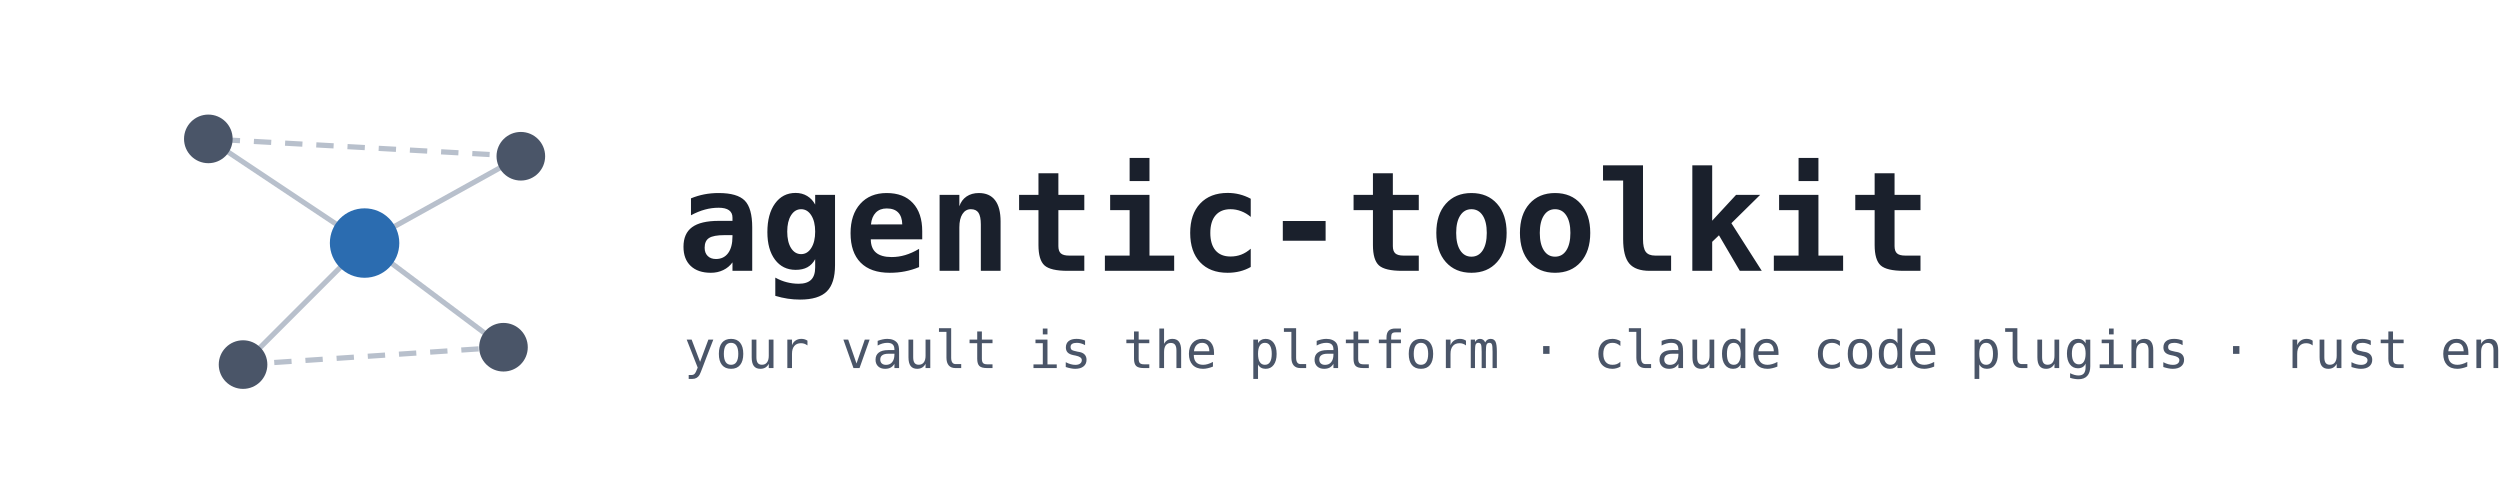
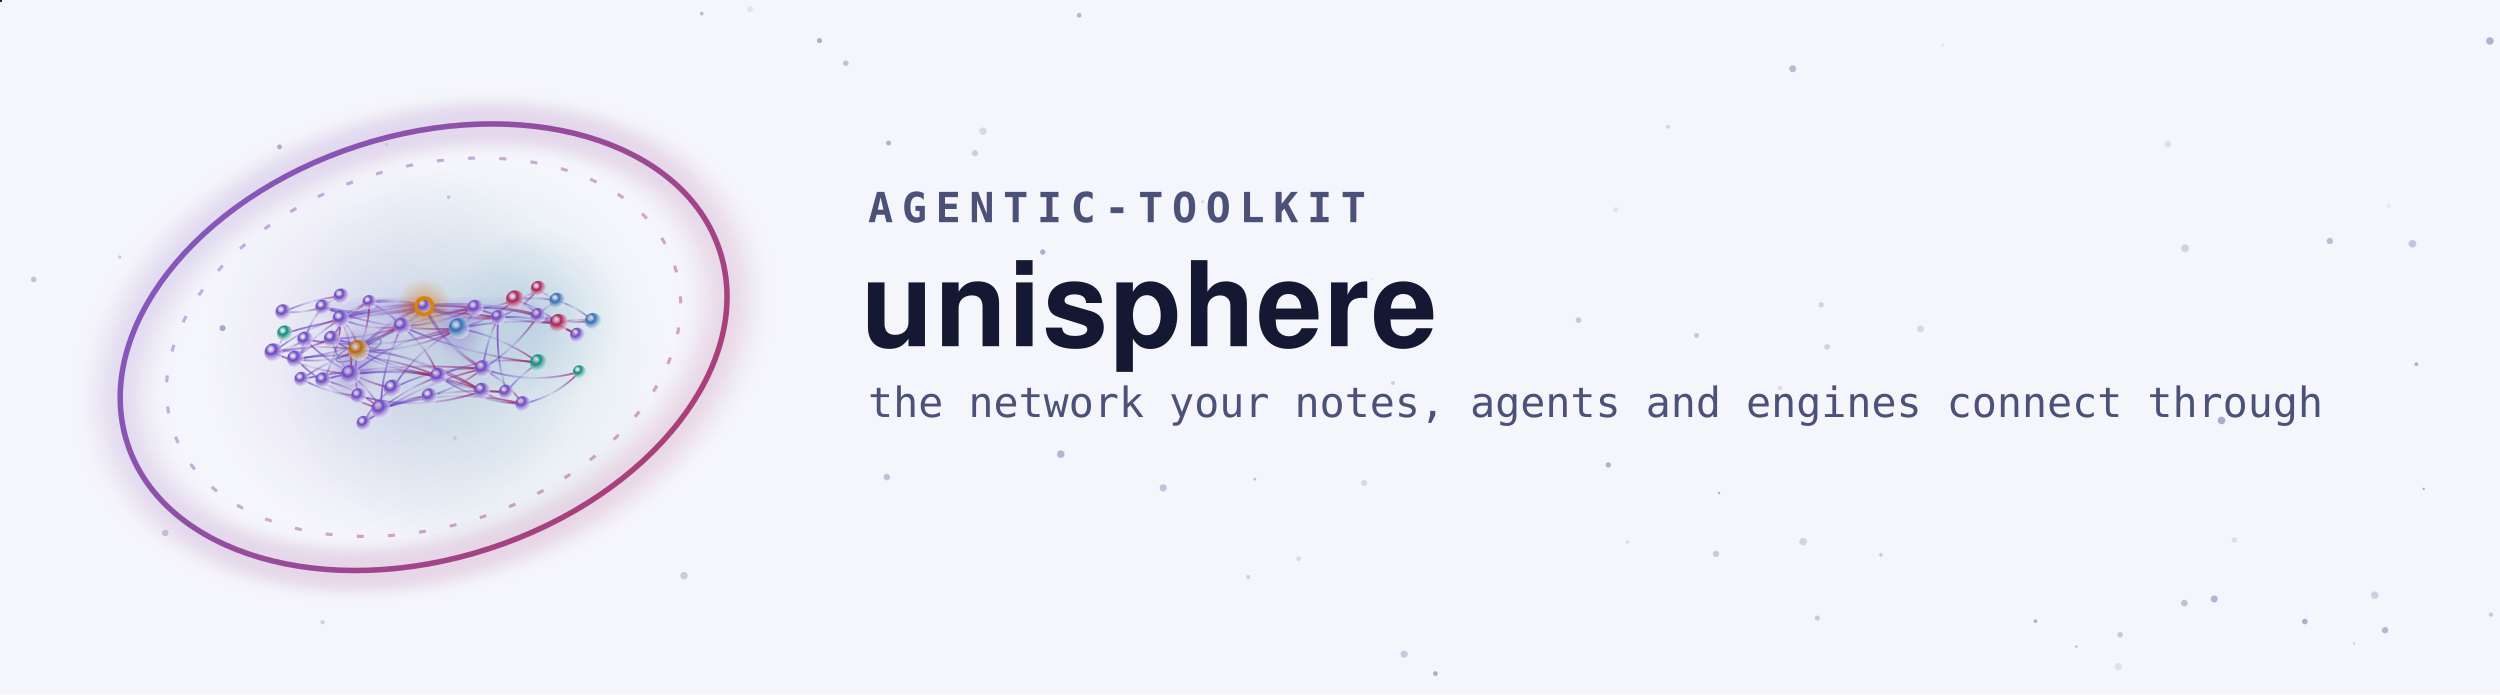
- <svg xmlns="http://www.w3.org/2000/svg" width="720" height="140" viewBox="0 0 720 140" role="img" aria-label="agentic-toolkit">
+ <svg xmlns="http://www.w3.org/2000/svg" width="720" height="200" viewBox="0 0 720 200" role="img" aria-label="unisphere: the network your notes, agents and engines connect through">
  <style>
-     .wire { stroke: #b8c0cc; stroke-width: 1.5; }
-     .wire-inferred { stroke: #b8c0cc; stroke-width: 1.5; stroke-dasharray: 5 4; }
-     .node { fill: #4a5568; }
-     .node-hub { fill: #2b6cb0; }
-     .wordmark { font: 700 40px ui-monospace, "SF Mono", Menlo, monospace; fill: #1a202c; }
-     .tagline { font: 400 15px ui-monospace, "SF Mono", Menlo, monospace; fill: #4a5568; }
+     :root { color-scheme: light; }
+     .bg { fill: #f5f6fb; }
+     .star { fill: #7d84ac; }
+     .ring-group { transform-origin: 122px 100px; }
+     .ring-group.cw { animation: spin 34s linear infinite; }
+     .ring-group.ccw { animation: spin 44s linear infinite reverse; }
+     .glow { animation: pulse 4.5s ease-in-out infinite alternate; }
+     .transit { animation: transit linear infinite; offset-rotate: 0deg; }
+     .word { font: 700 34px -apple-system, "SF Pro Display", "Helvetica Neue", Helvetica, Arial, sans-serif;
+              fill: #141833; letter-spacing: 0.4px; }
+     .kicker { font: 600 12px ui-monospace, "SF Mono", Menlo, monospace; fill: #4b5178;
+                letter-spacing: 2.5px; }
+     .tagline { font: 400 12px ui-monospace, "SF Mono", Menlo, monospace; fill: #4b5178; }
+     @keyframes spin { from { transform: rotate(0deg); } to { transform: rotate(360deg); } }
+     @keyframes pulse { from { opacity: 0.5; } to { opacity: 1; } }
+     @keyframes transit { from { offset-distance: 0%; opacity: 0; } 8% { opacity: 1; }
+                            92% { opacity: 1; } to { offset-distance: 100%; opacity: 0; } }
+     @media (prefers-reduced-motion: reduce) {
+       .ring-group, .glow, .transit { animation: none !important; }
+       .transit { opacity: 0.9; }
+     }
  </style>
-   <line class="wire" x1="60" y1="40" x2="105" y2="70" />
-   <line class="wire" x1="105" y1="70" x2="70" y2="105" />
-   <line class="wire" x1="105" y1="70" x2="150" y2="45" />
-   <line class="wire-inferred" x1="150" y1="45" x2="60" y2="40" />
-   <line class="wire-inferred" x1="70" y1="105" x2="145" y2="100" />
-   <line class="wire" x1="105" y1="70" x2="145" y2="100" />
-   <circle class="node" cx="60" cy="40" r="7" />
-   <circle class="node-hub" cx="105" cy="70" r="10" />
-   <circle class="node" cx="70" cy="105" r="7" />
-   <circle class="node" cx="150" cy="45" r="7" />
-   <circle class="node" cx="145" cy="100" r="7" />
-   <text class="wordmark" x="195" y="78">agentic-toolkit</text>
-   <text class="tagline" x="197" y="106">your vault is the platform · claude code plugins · rust engines</text>
+   <defs>
+     <linearGradient id="wormhole" x1="0" y1="0" x2="1" y2="1">
+       <stop offset="0%" stop-color="#6b46c1" />
+       <stop offset="100%" stop-color="#a81f57" />
+     </linearGradient>
+     <radialGradient id="core">
+       <stop offset="0%" stop-color="#d9820a" stop-opacity="0.55" />
+       <stop offset="100%" stop-color="#d9820a" stop-opacity="0" />
+     </radialGradient>
+     <radialGradient id="hubglow">
+       <stop offset="0%" stop-color="#6b46c1" stop-opacity="0.35" />
+       <stop offset="100%" stop-color="#6b46c1" stop-opacity="0" />
+     </radialGradient>
+     <filter id="haze" x="-60%" y="-60%" width="220%" height="220%">
+       <feGaussianBlur stdDeviation="3.2" />
+     </filter>
+     <radialGradient id="planet-field-guide" cx="35%" cy="32%" r="75%">
+       <stop offset="0%" stop-color="#ffffff" stop-opacity="0.55" />
+       <stop offset="35%" stop-color="#a81f57" />
+       <stop offset="100%" stop-color="#f5f6fb" stop-opacity="0.55" />
+     </radialGradient>
+     <radialGradient id="nebula-field-guide">
+       <stop offset="0%" stop-color="#a81f57" stop-opacity="0.16" />
+       <stop offset="100%" stop-color="#a81f57" stop-opacity="0" />
+     </radialGradient>
+     <radialGradient id="planet-home-lab-migration" cx="35%" cy="32%" r="75%">
+       <stop offset="0%" stop-color="#ffffff" stop-opacity="0.55" />
+       <stop offset="35%" stop-color="#a81f57" />
+       <stop offset="100%" stop-color="#f5f6fb" stop-opacity="0.55" />
+     </radialGradient>
+     <radialGradient id="nebula-home-lab-migration">
+       <stop offset="0%" stop-color="#a81f57" stop-opacity="0.16" />
+       <stop offset="100%" stop-color="#a81f57" stop-opacity="0" />
+     </radialGradient>
+     <radialGradient id="planet-03-areas" cx="35%" cy="32%" r="75%">
+       <stop offset="0%" stop-color="#ffffff" stop-opacity="0.55" />
+       <stop offset="35%" stop-color="#2f6fb3" />
+       <stop offset="100%" stop-color="#f5f6fb" stop-opacity="0.55" />
+     </radialGradient>
+     <radialGradient id="nebula-03-areas">
+       <stop offset="0%" stop-color="#2f6fb3" stop-opacity="0.16" />
+       <stop offset="100%" stop-color="#2f6fb3" stop-opacity="0" />
+     </radialGradient>
+     <radialGradient id="planet-concepts" cx="35%" cy="32%" r="75%">
+       <stop offset="0%" stop-color="#ffffff" stop-opacity="0.55" />
+       <stop offset="35%" stop-color="#6b46c1" />
+       <stop offset="100%" stop-color="#f5f6fb" stop-opacity="0.55" />
+     </radialGradient>
+     <radialGradient id="nebula-concepts">
+       <stop offset="0%" stop-color="#6b46c1" stop-opacity="0.16" />
+       <stop offset="100%" stop-color="#6b46c1" stop-opacity="0" />
+     </radialGradient>
+     <radialGradient id="planet-guides" cx="35%" cy="32%" r="75%">
+       <stop offset="0%" stop-color="#ffffff" stop-opacity="0.55" />
+       <stop offset="35%" stop-color="#0c8a7d" />
+       <stop offset="100%" stop-color="#f5f6fb" stop-opacity="0.55" />
+     </radialGradient>
+     <radialGradient id="nebula-guides">
+       <stop offset="0%" stop-color="#0c8a7d" stop-opacity="0.16" />
+       <stop offset="100%" stop-color="#0c8a7d" stop-opacity="0" />
+     </radialGradient>
+     <radialGradient id="planet-tools" cx="35%" cy="32%" r="75%">
+       <stop offset="0%" stop-color="#ffffff" stop-opacity="0.55" />
+       <stop offset="35%" stop-color="#b3690a" />
+       <stop offset="100%" stop-color="#f5f6fb" stop-opacity="0.55" />
+     </radialGradient>
+     <radialGradient id="nebula-tools">
+       <stop offset="0%" stop-color="#b3690a" stop-opacity="0.16" />
+       <stop offset="100%" stop-color="#b3690a" stop-opacity="0" />
+     </radialGradient>
+     <linearGradient id="lanefade">
+       <stop offset="0%" stop-color="#6b46c1" stop-opacity="0.8" />
+       <stop offset="50%" stop-color="#6b46c1" stop-opacity="0.12" />
+       <stop offset="100%" stop-color="#a81f57" stop-opacity="0.8" />
+     </linearGradient>
+   </defs>
+   <rect class="bg" x="0" y="0" width="720" height="200" />
+   <circle class="star" cx="717.4" cy="177.0" r="0.65" opacity="0.36" />
+   <circle class="star" cx="480.4" cy="36.5" r="0.55" opacity="0.31" />
+   <circle class="star" cx="624.3" cy="41.5" r="1.0" opacity="0.2" />
+   <circle class="star" cx="526.2" cy="99.9" r="0.82" opacity="0.32" />
+   <circle class="star" cx="255.4" cy="137.4" r="0.95" opacity="0.45" />
+   <circle class="star" cx="395.1" cy="80.4" r="0.35" opacity="0.15" />
+   <circle class="star" cx="639.8" cy="121.1" r="1.1" opacity="0.64" />
+   <circle class="star" cx="663.8" cy="179.0" r="0.82" opacity="0.62" />
+   <circle class="star" cx="694.8" cy="70.2" r="1.11" opacity="0.42" />
+   <circle class="star" cx="413.4" cy="194.0" r="0.69" opacity="0.63" />
+   <circle class="star" cx="345.5" cy="90.0" r="0.5" opacity="0.27" />
+   <circle class="star" cx="80.5" cy="42.3" r="0.69" opacity="0.63" />
+   <circle class="star" cx="335.0" cy="140.5" r="1.04" opacity="0.46" />
+   <circle class="star" cx="197.0" cy="165.8" r="1.09" opacity="0.36" />
+   <circle class="star" cx="236.0" cy="11.7" r="0.74" opacity="0.62" />
+   <circle class="star" cx="34.5" cy="74.0" r="0.45" opacity="0.43" />
+   <circle class="star" cx="512.6" cy="111.8" r="0.68" opacity="0.21" />
+   <circle class="star" cx="523.4" cy="178.0" r="0.73" opacity="0.39" />
+   <circle class="star" cx="392.9" cy="139.1" r="0.87" opacity="0.26" />
+   <circle class="star" cx="516.3" cy="19.8" r="1.02" opacity="0.51" />
+   <circle class="star" cx="202.1" cy="3.9" r="0.53" opacity="0.51" />
+   <circle class="star" cx="131.0" cy="126.2" r="0.53" opacity="0.22" />
+   <circle class="star" cx="64.1" cy="94.5" r="0.88" opacity="0.64" />
+   <circle class="star" cx="687.9" cy="59.3" r="0.63" opacity="0.12" />
+   <circle class="star" cx="361.4" cy="138.0" r="0.4" opacity="0.51" />
+   <circle class="star" cx="129.2" cy="56.8" r="0.52" opacity="0.43" />
+   <circle class="star" cx="629.1" cy="173.7" r="0.98" opacity="0.45" />
+   <circle class="star" cx="671.0" cy="69.4" r="0.91" opacity="0.5" />
+   <circle class="star" cx="637.7" cy="172.5" r="1.02" opacity="0.57" />
+   <circle class="star" cx="495.1" cy="142.0" r="0.35" opacity="0.61" />
+   <circle class="star" cx="678.0" cy="185.3" r="0.39" opacity="0.32" />
+   <circle class="star" cx="541.7" cy="159.8" r="0.5" opacity="0.41" />
+   <circle class="star" cx="463.2" cy="133.9" r="0.76" opacity="0.6" />
+   <circle class="star" cx="494.2" cy="159.5" r="0.92" opacity="0.37" />
+   <circle class="star" cx="598.0" cy="186.2" r="0.4" opacity="0.47" />
+   <circle class="star" cx="643.5" cy="155.5" r="0.8" opacity="0.2" />
+   <circle class="star" cx="465.3" cy="60.4" r="0.73" opacity="0.17" />
+   <circle class="star" cx="401.2" cy="110.3" r="0.6" opacity="0.33" />
+   <circle class="star" cx="454.6" cy="92.2" r="0.83" opacity="0.4" />
+   <circle class="star" cx="610.6" cy="182.8" r="0.81" opacity="0.39" />
+   <circle class="star" cx="300.3" cy="72.6" r="0.76" opacity="0.63" />
+   <circle class="star" cx="519.3" cy="156.0" r="1.11" opacity="0.3" />
+   <circle class="star" cx="283.1" cy="37.8" r="1.09" opacity="0.25" />
+   <circle class="star" cx="683.9" cy="171.4" r="1.09" opacity="0.33" />
+   <circle class="star" cx="280.8" cy="44.1" r="0.88" opacity="0.36" />
+   <circle class="star" cx="47.6" cy="153.5" r="0.94" opacity="0.4" />
+   <circle class="star" cx="359.5" cy="166.2" r="0.62" opacity="0.32" />
+   <circle class="star" cx="305.5" cy="130.8" r="1.09" opacity="0.56" />
+   <circle class="star" cx="629.3" cy="71.5" r="1.13" opacity="0.32" />
+   <circle class="star" cx="243.6" cy="18.2" r="0.82" opacity="0.45" />
+   <circle class="star" cx="717.1" cy="11.8" r="1.09" opacity="0.6" />
+   <circle class="star" cx="553.1" cy="94.7" r="1.01" opacity="0.26" />
+   <circle class="star" cx="686.9" cy="181.5" r="0.93" opacity="0.55" />
+   <circle class="star" cx="695.9" cy="104.9" r="0.55" opacity="0.61" />
+   <circle class="star" cx="468.7" cy="156.1" r="0.55" opacity="0.2" />
+   <circle class="star" cx="586.2" cy="178.9" r="0.55" opacity="0.59" />
+   <circle class="star" cx="111.3" cy="41.6" r="0.54" opacity="0.17" />
+   <circle class="star" cx="9.7" cy="80.5" r="0.81" opacity="0.45" />
+   <circle class="star" cx="310.8" cy="4.4" r="0.7" opacity="0.53" />
+   <circle class="star" cx="559.5" cy="12.9" r="0.37" opacity="0.2" />
+   <circle class="star" cx="404.4" cy="188.4" r="1.05" opacity="0.38" />
+   <circle class="star" cx="610.1" cy="192.0" r="1.09" opacity="0.18" />
+   <circle class="star" cx="698.0" cy="140.8" r="0.35" opacity="0.64" />
+   <circle class="star" cx="255.9" cy="41.2" r="0.71" opacity="0.61" />
+   <circle class="star" cx="374.0" cy="160.9" r="0.66" opacity="0.26" />
+   <circle class="star" cx="524.5" cy="87.8" r="0.77" opacity="0.31" />
+   <circle class="star" cx="346.4" cy="58.1" r="0.49" opacity="0.22" />
+   <circle class="star" cx="92.9" cy="179.2" r="0.61" opacity="0.33" />
+   <circle class="star" cx="488.6" cy="96.6" r="0.7" opacity="0.43" />
+   <circle class="star" cx="216.0" cy="2.6" r="0.85" opacity="0.16" />
+   <g class="ring-group cw">
+     <ellipse cx="122.0" cy="100.0" rx="89.7" ry="61.0" transform="rotate(-18 122.0 100.0)" fill="none" stroke="url(#wormhole)" stroke-width="12.2" opacity="0.16" filter="url(#haze)" />
+     <ellipse cx="122.0" cy="100.0" rx="89.7" ry="61.0" transform="rotate(-18 122.0 100.0)" fill="none" stroke="url(#wormhole)" stroke-width="1.6" opacity="0.85" />
+   </g>
+   <g class="ring-group ccw">
+     <ellipse cx="122.0" cy="100.0" rx="76.0" ry="51.7" transform="rotate(-18 122.0 100.0)" fill="none" stroke="url(#wormhole)" stroke-width="0.9" stroke-dasharray="2 7" opacity="0.4" />
+   </g>
+   <circle cx="154.5" cy="91.2" r="25.7" fill="url(#nebula-03-areas)" />
+   <circle cx="114.3" cy="102.0" r="55.5" fill="url(#nebula-concepts)" />
+   <circle cx="134.7" cy="102.5" r="56.2" fill="url(#nebula-guides)" />
+   <path d="M 143.5 91.4 Q 132.4 92.5 122.2 88.2" fill="none" stroke="#6b46c1" stroke-width="2.7" opacity="0.22" filter="url(#haze)" />
+   <path d="M 136.9 88.7 Q 129.5 90.5 122.2 88.2" fill="none" stroke="#6b46c1" stroke-width="2.7" opacity="0.22" filter="url(#haze)" />
+   <path d="M 98.2 91.8 Q 109.7 87.2 122.2 88.2" fill="none" stroke="#6b46c1" stroke-width="2.7" opacity="0.22" filter="url(#haze)" />
+   <path d="M 106.4 87.0 Q 114.4 86.0 122.2 88.2" fill="none" stroke="#6b46c1" stroke-width="2.7" opacity="0.22" filter="url(#haze)" />
+   <path d="M 93.0 88.5 Q 107.6 92.1 122.2 88.2" fill="none" stroke="#6b46c1" stroke-width="2.7" opacity="0.22" filter="url(#haze)" />
+   <path d="M 122.2 88.2 Q 138.8 86.4 155.0 90.9" fill="none" stroke="#6b46c1" stroke-width="2.7" opacity="0.22" filter="url(#haze)" />
+   <path d="M 122.2 88.2 Q 119.6 91.9 115.8 94.0" fill="none" stroke="#6b46c1" stroke-width="2.7" opacity="0.22" filter="url(#haze)" />
+   <path d="M 122.2 88.2 Q 127.9 99.8 139.1 106.2" fill="none" stroke="#6b46c1" stroke-width="2.7" opacity="0.22" filter="url(#haze)" />
+   <path d="M 122.2 88.2 Q 111.3 92.5 103.3 100.9" fill="none" stroke="#6b46c1" stroke-width="2.7" opacity="0.22" filter="url(#haze)" />
+   <path d="M 148.4 86.3 Q 152.1 85.5 155.1 83.1" fill="none" stroke="url(#lanefade)" stroke-width="0.53" />
+   <path d="M 148.4 86.3 Q 155.2 88.7 161.0 93.1" fill="none" stroke="url(#lanefade)" stroke-width="0.53" />
+   <path d="M 148.4 86.3 Q 154.5 85.4 160.5 86.6" fill="none" stroke="url(#lanefade)" stroke-width="0.53" />
+   <path d="M 148.4 86.3 Q 141.2 92.3 132.2 94.6" fill="none" stroke="url(#lanefade)" stroke-width="0.53" />
+   <path d="M 148.4 86.3 Q 142.9 88.6 136.9 88.7" fill="none" stroke="url(#lanefade)" stroke-width="0.53" />
+   <path d="M 148.4 86.3 Q 152.2 87.8 155.0 90.9" fill="none" stroke="url(#lanefade)" stroke-width="0.53" />
+   <path d="M 155.1 83.1 Q 157.5 85.3 160.5 86.6" fill="none" stroke="url(#lanefade)" stroke-width="0.53" />
+   <path d="M 155.1 83.1 Q 150.5 89.0 143.5 91.4" fill="none" stroke="url(#lanefade)" stroke-width="0.53" />
+   <path d="M 161.0 93.1 Q 165.8 91.5 170.8 92.5" fill="none" stroke="url(#lanefade)" stroke-width="0.53" />
+   <path d="M 161.0 93.1 Q 146.4 91.5 132.2 94.6" fill="none" stroke="url(#lanefade)" stroke-width="0.53" />
+   <path d="M 161.0 93.1 Q 148.5 93.1 136.9 88.7" fill="none" stroke="url(#lanefade)" stroke-width="0.53" />
+   <path d="M 161.0 93.1 Q 157.6 92.9 155.0 90.9" fill="none" stroke="url(#lanefade)" stroke-width="0.53" />
+   <path d="M 160.5 86.6 Q 166.3 88.4 170.8 92.5" fill="none" stroke="url(#lanefade)" stroke-width="0.53" />
+   <path d="M 160.5 86.6 Q 157.3 88.2 155.0 90.9" fill="none" stroke="url(#lanefade)" stroke-width="0.53" />
+   <path d="M 170.8 92.5 Q 162.7 93.4 155.0 90.9" fill="none" stroke="url(#lanefade)" stroke-width="0.53" />
+   <path d="M 132.2 94.6 Q 135.4 92.3 136.9 88.7" fill="none" stroke="url(#lanefade)" stroke-width="0.53" />
+   <path d="M 132.2 94.6 Q 114.7 96.8 101.0 107.9" fill="none" stroke="url(#lanefade)" stroke-width="0.53" />
+   <path d="M 132.2 94.6 Q 120.1 100.4 113.1 111.9" fill="none" stroke="url(#lanefade)" stroke-width="0.53" />
+   <path d="M 132.2 94.6 Q 111.9 95.8 93.0 88.5" fill="none" stroke="url(#lanefade)" stroke-width="0.53" />
+   <path d="M 132.2 94.6 Q 110.4 101.6 87.9 97.8" fill="none" stroke="url(#lanefade)" stroke-width="0.53" />
+   <path d="M 132.2 94.6 Q 144.8 96.9 155.1 104.5" fill="none" stroke="url(#lanefade)" stroke-width="0.53" />
+   <path d="M 132.2 94.6 Q 118.6 101.6 103.3 100.9" fill="none" stroke="url(#lanefade)" stroke-width="0.53" />
+   <path d="M 145.8 112.9 Q 142.6 102.4 143.5 91.4" fill="none" stroke="url(#lanefade)" stroke-width="0.53" />
+   <path d="M 145.8 112.9 Q 135.5 113.2 126.3 108.4" fill="none" stroke="url(#lanefade)" stroke-width="0.53" />
+   <path d="M 145.8 112.9 Q 127.2 111.3 109.7 117.8" fill="none" stroke="url(#lanefade)" stroke-width="0.53" />
+   <path d="M 145.8 112.9 Q 149.8 108.0 155.1 104.5" fill="none" stroke="url(#lanefade)" stroke-width="0.53" />
+   <path d="M 143.5 91.4 Q 132.4 92.5 122.2 88.2" fill="none" stroke="url(#lanefade)" stroke-width="0.89" />
+   <path d="M 143.5 91.4 Q 140.0 98.4 139.1 106.2" fill="none" stroke="url(#lanefade)" stroke-width="0.53" />
+   <path d="M 143.5 91.4 Q 155.7 90.4 166.3 96.5" fill="none" stroke="url(#lanefade)" stroke-width="0.53" />
+   <path d="M 143.5 91.4 Q 112.3 86.9 82.1 96.0" fill="none" stroke="url(#lanefade)" stroke-width="0.53" />
+   <path d="M 98.3 85.3 Q 95.3 86.3 93.0 88.5" fill="none" stroke="url(#lanefade)" stroke-width="0.53" />
+   <path d="M 98.3 85.3 Q 89.5 86.2 81.6 89.9" fill="none" stroke="url(#lanefade)" stroke-width="0.53" />
+   <path d="M 103.3 114.0 Q 121.2 118.8 138.8 112.6" fill="none" stroke="url(#lanefade)" stroke-width="0.53" />
+   <path d="M 103.3 114.0 Q 94.6 113.4 86.9 109.2" fill="none" stroke="url(#lanefade)" stroke-width="0.53" />
+   <path d="M 103.3 114.0 Q 101.6 107.4 103.3 100.9" fill="none" stroke="url(#lanefade)" stroke-width="0.53" />
+   <path d="M 85.1 103.4 Q 90.5 96.4 98.2 91.8" fill="none" stroke="url(#lanefade)" stroke-width="0.53" />
+   <path d="M 85.1 103.4 Q 89.5 98.9 95.6 97.6" fill="none" stroke="url(#lanefade)" stroke-width="0.53" />
+   <path d="M 85.1 103.4 Q 86.9 100.8 87.9 97.8" fill="none" stroke="url(#lanefade)" stroke-width="0.53" />
+   <path d="M 85.1 103.4 Q 101.2 101.4 115.8 94.0" fill="none" stroke="url(#lanefade)" stroke-width="0.53" />
+   <path d="M 85.1 103.4 Q 106.4 99.9 126.3 108.4" fill="none" stroke="url(#lanefade)" stroke-width="0.53" />
+   <path d="M 85.1 103.4 Q 95.6 113.6 109.7 117.8" fill="none" stroke="url(#lanefade)" stroke-width="0.53" />
+   <path d="M 85.1 103.4 Q 81.6 103.3 78.8 101.5" fill="none" stroke="url(#lanefade)" stroke-width="0.53" />
+   <path d="M 85.1 103.4 Q 94.6 105.0 103.3 100.9" fill="none" stroke="url(#lanefade)" stroke-width="0.53" />
+   <path d="M 138.8 112.6 Q 120.5 105.1 101.0 107.9" fill="none" stroke="url(#lanefade)" stroke-width="0.53" />
+   <path d="M 138.8 112.6 Q 118.3 101.9 95.6 97.6" fill="none" stroke="url(#lanefade)" stroke-width="0.53" />
+   <path d="M 138.8 112.6 Q 144.2 116.0 150.6 116.3" fill="none" stroke="url(#lanefade)" stroke-width="0.53" />
+   <path d="M 138.8 112.6 Q 122.5 102.2 103.3 100.9" fill="none" stroke="url(#lanefade)" stroke-width="0.53" />
+   <path d="M 136.9 88.7 Q 117.3 86.8 98.2 91.8" fill="none" stroke="url(#lanefade)" stroke-width="0.53" />
+   <path d="M 136.9 88.7 Q 129.5 90.5 122.2 88.2" fill="none" stroke="url(#lanefade)" stroke-width="0.89" />
+   <path d="M 136.9 88.7 Q 126.9 93.5 115.8 94.0" fill="none" stroke="url(#lanefade)" stroke-width="0.53" />
+   <path d="M 136.9 88.7 Q 152.8 88.2 166.3 96.5" fill="none" stroke="url(#lanefade)" stroke-width="0.53" />
+   <path d="M 136.9 88.7 Q 118.8 91.2 103.3 100.9" fill="none" stroke="url(#lanefade)" stroke-width="0.53" />
+   <path d="M 98.2 91.8 Q 101.8 99.5 101.0 107.9" fill="none" stroke="url(#lanefade)" stroke-width="0.53" />
+   <path d="M 98.2 91.8 Q 101.8 88.5 106.4 87.0" fill="none" stroke="url(#lanefade)" stroke-width="0.53" />
+   <path d="M 98.2 91.8 Q 97.4 94.9 95.6 97.6" fill="none" stroke="url(#lanefade)" stroke-width="0.53" />
+   <path d="M 98.2 91.8 Q 97.6 101.2 93.1 109.5" fill="none" stroke="url(#lanefade)" stroke-width="0.53" />
+   <path d="M 98.2 91.8 Q 109.7 87.2 122.2 88.2" fill="none" stroke="url(#lanefade)" stroke-width="0.89" />
+   <path d="M 98.2 91.8 Q 106.7 95.5 115.8 94.0" fill="none" stroke="url(#lanefade)" stroke-width="0.53" />
+   <path d="M 98.2 91.8 Q 87.3 94.3 78.8 101.5" fill="none" stroke="url(#lanefade)" stroke-width="0.53" />
+   <path d="M 98.2 91.8 Q 102.1 95.6 103.3 100.9" fill="none" stroke="url(#lanefade)" stroke-width="0.53" />
+   <path d="M 101.0 107.9 Q 97.0 103.4 95.6 97.6" fill="none" stroke="url(#lanefade)" stroke-width="0.53" />
+   <path d="M 101.0 107.9 Q 96.9 108.0 93.1 109.5" fill="none" stroke="url(#lanefade)" stroke-width="0.53" />
+   <path d="M 101.0 107.9 Q 113.7 105.9 126.3 108.4" fill="none" stroke="url(#lanefade)" stroke-width="0.53" />
+   <path d="M 101.0 107.9 Q 106.3 112.0 109.7 117.8" fill="none" stroke="url(#lanefade)" stroke-width="0.53" />
+   <path d="M 101.0 107.9 Q 89.3 106.7 78.8 101.5" fill="none" stroke="url(#lanefade)" stroke-width="0.53" />
+   <path d="M 106.4 87.0 Q 99.3 90.6 95.6 97.6" fill="none" stroke="url(#lanefade)" stroke-width="0.53" />
+   <path d="M 106.4 87.0 Q 114.4 86.0 122.2 88.2" fill="none" stroke="url(#lanefade)" stroke-width="0.89" />
+   <path d="M 106.4 87.0 Q 111.7 89.7 115.8 94.0" fill="none" stroke="url(#lanefade)" stroke-width="0.53" />
+   <path d="M 106.4 87.0 Q 106.2 94.2 103.3 100.9" fill="none" stroke="url(#lanefade)" stroke-width="0.53" />
+   <path d="M 86.9 109.2 Q 112.8 104.0 139.1 106.2" fill="none" stroke="url(#lanefade)" stroke-width="0.53" />
+   <path d="M 86.9 109.2 Q 94.5 103.8 103.3 100.9" fill="none" stroke="url(#lanefade)" stroke-width="0.53" />
+   <path d="M 113.1 111.9 Q 107.5 115.7 104.8 121.9" fill="none" stroke="url(#lanefade)" stroke-width="0.53" />
+   <path d="M 113.1 111.9 Q 98.4 108.5 87.9 97.8" fill="none" stroke="url(#lanefade)" stroke-width="0.53" />
+   <path d="M 113.1 111.9 Q 125.3 105.5 139.1 106.2" fill="none" stroke="url(#lanefade)" stroke-width="0.53" />
+   <path d="M 123.7 114.1 Q 116.3 114.4 109.7 117.8" fill="none" stroke="url(#lanefade)" stroke-width="0.53" />
+   <path d="M 123.7 114.1 Q 132.1 111.6 139.1 106.2" fill="none" stroke="url(#lanefade)" stroke-width="0.53" />
+   <path d="M 93.0 88.5 Q 107.6 92.1 122.2 88.2" fill="none" stroke="url(#lanefade)" stroke-width="0.89" />
+   <path d="M 93.0 88.5 Q 87.4 90.2 81.6 89.9" fill="none" stroke="url(#lanefade)" stroke-width="0.53" />
+   <path d="M 93.0 88.5 Q 89.2 92.5 87.9 97.8" fill="none" stroke="url(#lanefade)" stroke-width="0.53" />
+   <path d="M 95.6 97.6 Q 106.0 97.3 115.8 94.0" fill="none" stroke="url(#lanefade)" stroke-width="0.53" />
+   <path d="M 95.6 97.6 Q 109.6 106.8 126.3 108.4" fill="none" stroke="url(#lanefade)" stroke-width="0.53" />
+   <path d="M 95.6 97.6 Q 87.5 101.0 78.8 101.5" fill="none" stroke="url(#lanefade)" stroke-width="0.53" />
+   <path d="M 95.6 97.6 Q 99.7 98.6 103.3 100.9" fill="none" stroke="url(#lanefade)" stroke-width="0.53" />
+   <path d="M 93.1 109.5 Q 109.5 104.2 126.3 108.4" fill="none" stroke="url(#lanefade)" stroke-width="0.53" />
+   <path d="M 93.1 109.5 Q 102.4 111.6 109.7 117.8" fill="none" stroke="url(#lanefade)" stroke-width="0.53" />
+   <path d="M 122.2 88.2 Q 138.8 86.4 155.0 90.9" fill="none" stroke="url(#lanefade)" stroke-width="0.89" />
+   <path d="M 122.2 88.2 Q 119.6 91.9 115.8 94.0" fill="none" stroke="url(#lanefade)" stroke-width="0.89" />
+   <path d="M 122.2 88.2 Q 127.9 99.8 139.1 106.2" fill="none" stroke="url(#lanefade)" stroke-width="0.89" />
+   <path d="M 122.2 88.2 Q 111.3 92.5 103.3 100.9" fill="none" stroke="url(#lanefade)" stroke-width="0.89" />
+   <path d="M 155.0 90.9 Q 148.7 100.2 139.1 106.2" fill="none" stroke="url(#lanefade)" stroke-width="0.53" />
+   <path d="M 104.8 121.9 Q 106.8 119.3 109.7 117.8" fill="none" stroke="url(#lanefade)" stroke-width="0.53" />
+   <path d="M 104.8 121.9 Q 120.3 110.4 139.1 106.2" fill="none" stroke="url(#lanefade)" stroke-width="0.53" />
+   <path d="M 87.9 97.8 Q 83.6 100.5 78.8 101.5" fill="none" stroke="url(#lanefade)" stroke-width="0.53" />
+   <path d="M 115.8 94.0 Q 123.0 99.8 126.3 108.4" fill="none" stroke="url(#lanefade)" stroke-width="0.53" />
+   <path d="M 115.8 94.0 Q 109.9 105.2 109.7 117.8" fill="none" stroke="url(#lanefade)" stroke-width="0.53" />
+   <path d="M 115.8 94.0 Q 134.6 102.3 155.1 104.5" fill="none" stroke="url(#lanefade)" stroke-width="0.53" />
+   <path d="M 115.8 94.0 Q 108.8 96.1 103.3 100.9" fill="none" stroke="url(#lanefade)" stroke-width="0.53" />
+   <path d="M 150.6 116.3 Q 137.3 115.9 126.3 108.4" fill="none" stroke="url(#lanefade)" stroke-width="0.53" />
+   <path d="M 150.6 116.3 Q 129.9 111.2 109.7 117.8" fill="none" stroke="url(#lanefade)" stroke-width="0.53" />
+   <path d="M 150.6 116.3 Q 146.0 110.0 139.1 106.2" fill="none" stroke="url(#lanefade)" stroke-width="0.53" />
+   <path d="M 150.6 116.3 Q 160.2 114.2 166.9 107.1" fill="none" stroke="url(#lanefade)" stroke-width="0.53" />
+   <path d="M 126.3 108.4 Q 117.2 111.8 109.7 117.8" fill="none" stroke="url(#lanefade)" stroke-width="0.53" />
+   <path d="M 126.3 108.4 Q 140.1 102.0 155.1 104.5" fill="none" stroke="url(#lanefade)" stroke-width="0.53" />
+   <path d="M 126.3 108.4 Q 114.2 106.3 103.3 100.9" fill="none" stroke="url(#lanefade)" stroke-width="0.53" />
+   <path d="M 78.8 101.5 Q 80.8 99.0 82.1 96.0" fill="none" stroke="url(#lanefade)" stroke-width="0.53" />
+   <path d="M 78.8 101.5 Q 90.9 98.7 103.3 100.9" fill="none" stroke="url(#lanefade)" stroke-width="0.53" />
+   <path d="M 139.1 106.2 Q 152.9 111.0 166.9 107.1" fill="none" stroke="url(#lanefade)" stroke-width="0.53" />
+   <circle r="0.6" fill="#141833" class="transit" style="offset-path: path('M 143.5 91.4 Q 132.4 92.5 122.2 88.2'); animation-duration: 9s; animation-delay: 0s;" />
+   <circle r="0.6" fill="#141833" class="transit" style="offset-path: path('M 136.9 88.7 Q 129.5 90.5 122.2 88.2'); animation-duration: 12s; animation-delay: 2s;" />
+   <circle r="0.6" fill="#141833" class="transit" style="offset-path: path('M 98.2 91.8 Q 109.7 87.2 122.2 88.2'); animation-duration: 15s; animation-delay: 4s;" />
+   <circle cx="122.2" cy="88.2" r="8.1" fill="url(#core)" />
+   <circle cx="103.3" cy="100.9" r="7.9" fill="url(#hubglow)" />
+   <circle cx="132.2" cy="94.6" r="7.9" fill="url(#hubglow)" />
+   <circle cx="101.0" cy="107.9" r="7.3" fill="url(#hubglow)" />
+   <ellipse cx="103.3" cy="100.9" rx="7.0" ry="1.9" transform="rotate(-24 103.3 100.9)" fill="none" stroke="#7d84ac" stroke-width="0.42" opacity="0.8" />
+   <circle cx="148.4" cy="86.3" r="2.70" fill="url(#planet-field-guide)" />
+   <circle cx="155.1" cy="83.1" r="2.22" fill="url(#planet-field-guide)" />
+   <circle cx="161.0" cy="93.1" r="2.70" fill="url(#planet-home-lab-migration)" />
+   <circle cx="160.5" cy="86.6" r="2.30" fill="url(#planet-03-areas)" />
+   <circle cx="170.8" cy="92.5" r="2.37" fill="url(#planet-03-areas)" />
+   <circle cx="132.2" cy="94.6" r="3.02" fill="url(#planet-03-areas)" />
+   <circle cx="145.8" cy="112.9" r="2.13" fill="url(#planet-concepts)" />
+   <circle cx="143.5" cy="91.4" r="2.13" fill="url(#planet-concepts)" />
+   <circle cx="98.3" cy="85.3" r="2.22" fill="url(#planet-concepts)" />
+   <circle cx="103.3" cy="114.0" r="2.22" fill="url(#planet-concepts)" />
+   <circle cx="85.1" cy="103.4" r="2.44" fill="url(#planet-concepts)" />
+   <circle cx="138.8" cy="112.6" r="2.37" fill="url(#planet-concepts)" />
+   <circle cx="136.9" cy="88.7" r="2.37" fill="url(#planet-concepts)" />
+   <circle cx="98.2" cy="91.8" r="2.44" fill="url(#planet-concepts)" />
+   <circle cx="101.0" cy="107.9" r="2.81" fill="url(#planet-concepts)" />
+   <circle cx="106.4" cy="87.0" r="2.04" fill="url(#planet-concepts)" />
+   <circle cx="86.9" cy="109.2" r="2.13" fill="url(#planet-concepts)" />
+   <circle cx="113.1" cy="111.9" r="2.58" fill="url(#planet-concepts)" />
+   <circle cx="123.7" cy="114.1" r="2.30" fill="url(#planet-concepts)" />
+   <circle cx="93.0" cy="88.5" r="2.22" fill="url(#planet-concepts)" />
+   <circle cx="95.6" cy="97.6" r="2.37" fill="url(#planet-concepts)" />
+   <circle cx="93.1" cy="109.5" r="2.30" fill="url(#planet-concepts)" />
+   <circle cx="122.2" cy="88.2" r="2.37" fill="url(#planet-concepts)" stroke="#d9820a" stroke-width="1.1" />
+   <circle cx="155.0" cy="90.9" r="2.22" fill="url(#planet-concepts)" />
+   <circle cx="104.8" cy="121.9" r="2.13" fill="url(#planet-concepts)" />
+   <circle cx="81.6" cy="89.9" r="2.30" fill="url(#planet-concepts)" />
+   <circle cx="87.9" cy="97.8" r="2.30" fill="url(#planet-concepts)" />
+   <circle cx="115.8" cy="94.0" r="2.51" fill="url(#planet-concepts)" />
+   <circle cx="150.6" cy="116.3" r="2.22" fill="url(#planet-concepts)" />
+   <circle cx="126.3" cy="108.4" r="2.51" fill="url(#planet-concepts)" />
+   <circle cx="109.7" cy="117.8" r="2.76" fill="url(#planet-concepts)" />
+   <circle cx="78.8" cy="101.5" r="2.64" fill="url(#planet-concepts)" />
+   <circle cx="139.1" cy="106.2" r="2.51" fill="url(#planet-concepts)" />
+   <circle cx="166.3" cy="96.5" r="2.13" fill="url(#planet-concepts)" />
+   <circle cx="82.1" cy="96.0" r="2.30" fill="url(#planet-guides)" />
+   <circle cx="166.9" cy="107.1" r="1.93" fill="url(#planet-guides)" />
+   <circle cx="155.1" cy="104.5" r="2.51" fill="url(#planet-guides)" />
+   <circle cx="103.3" cy="100.9" r="3.02" fill="url(#planet-tools)" />
+   <text class="kicker" x="250.0" y="64.0">AGENTIC-TOOLKIT</text>
+   <text class="word" x="248.0" y="99.7">unisphere</text>
+   <text class="tagline" x="250.0" y="120.1">the network your notes, agents and engines connect through</text>
</svg>
